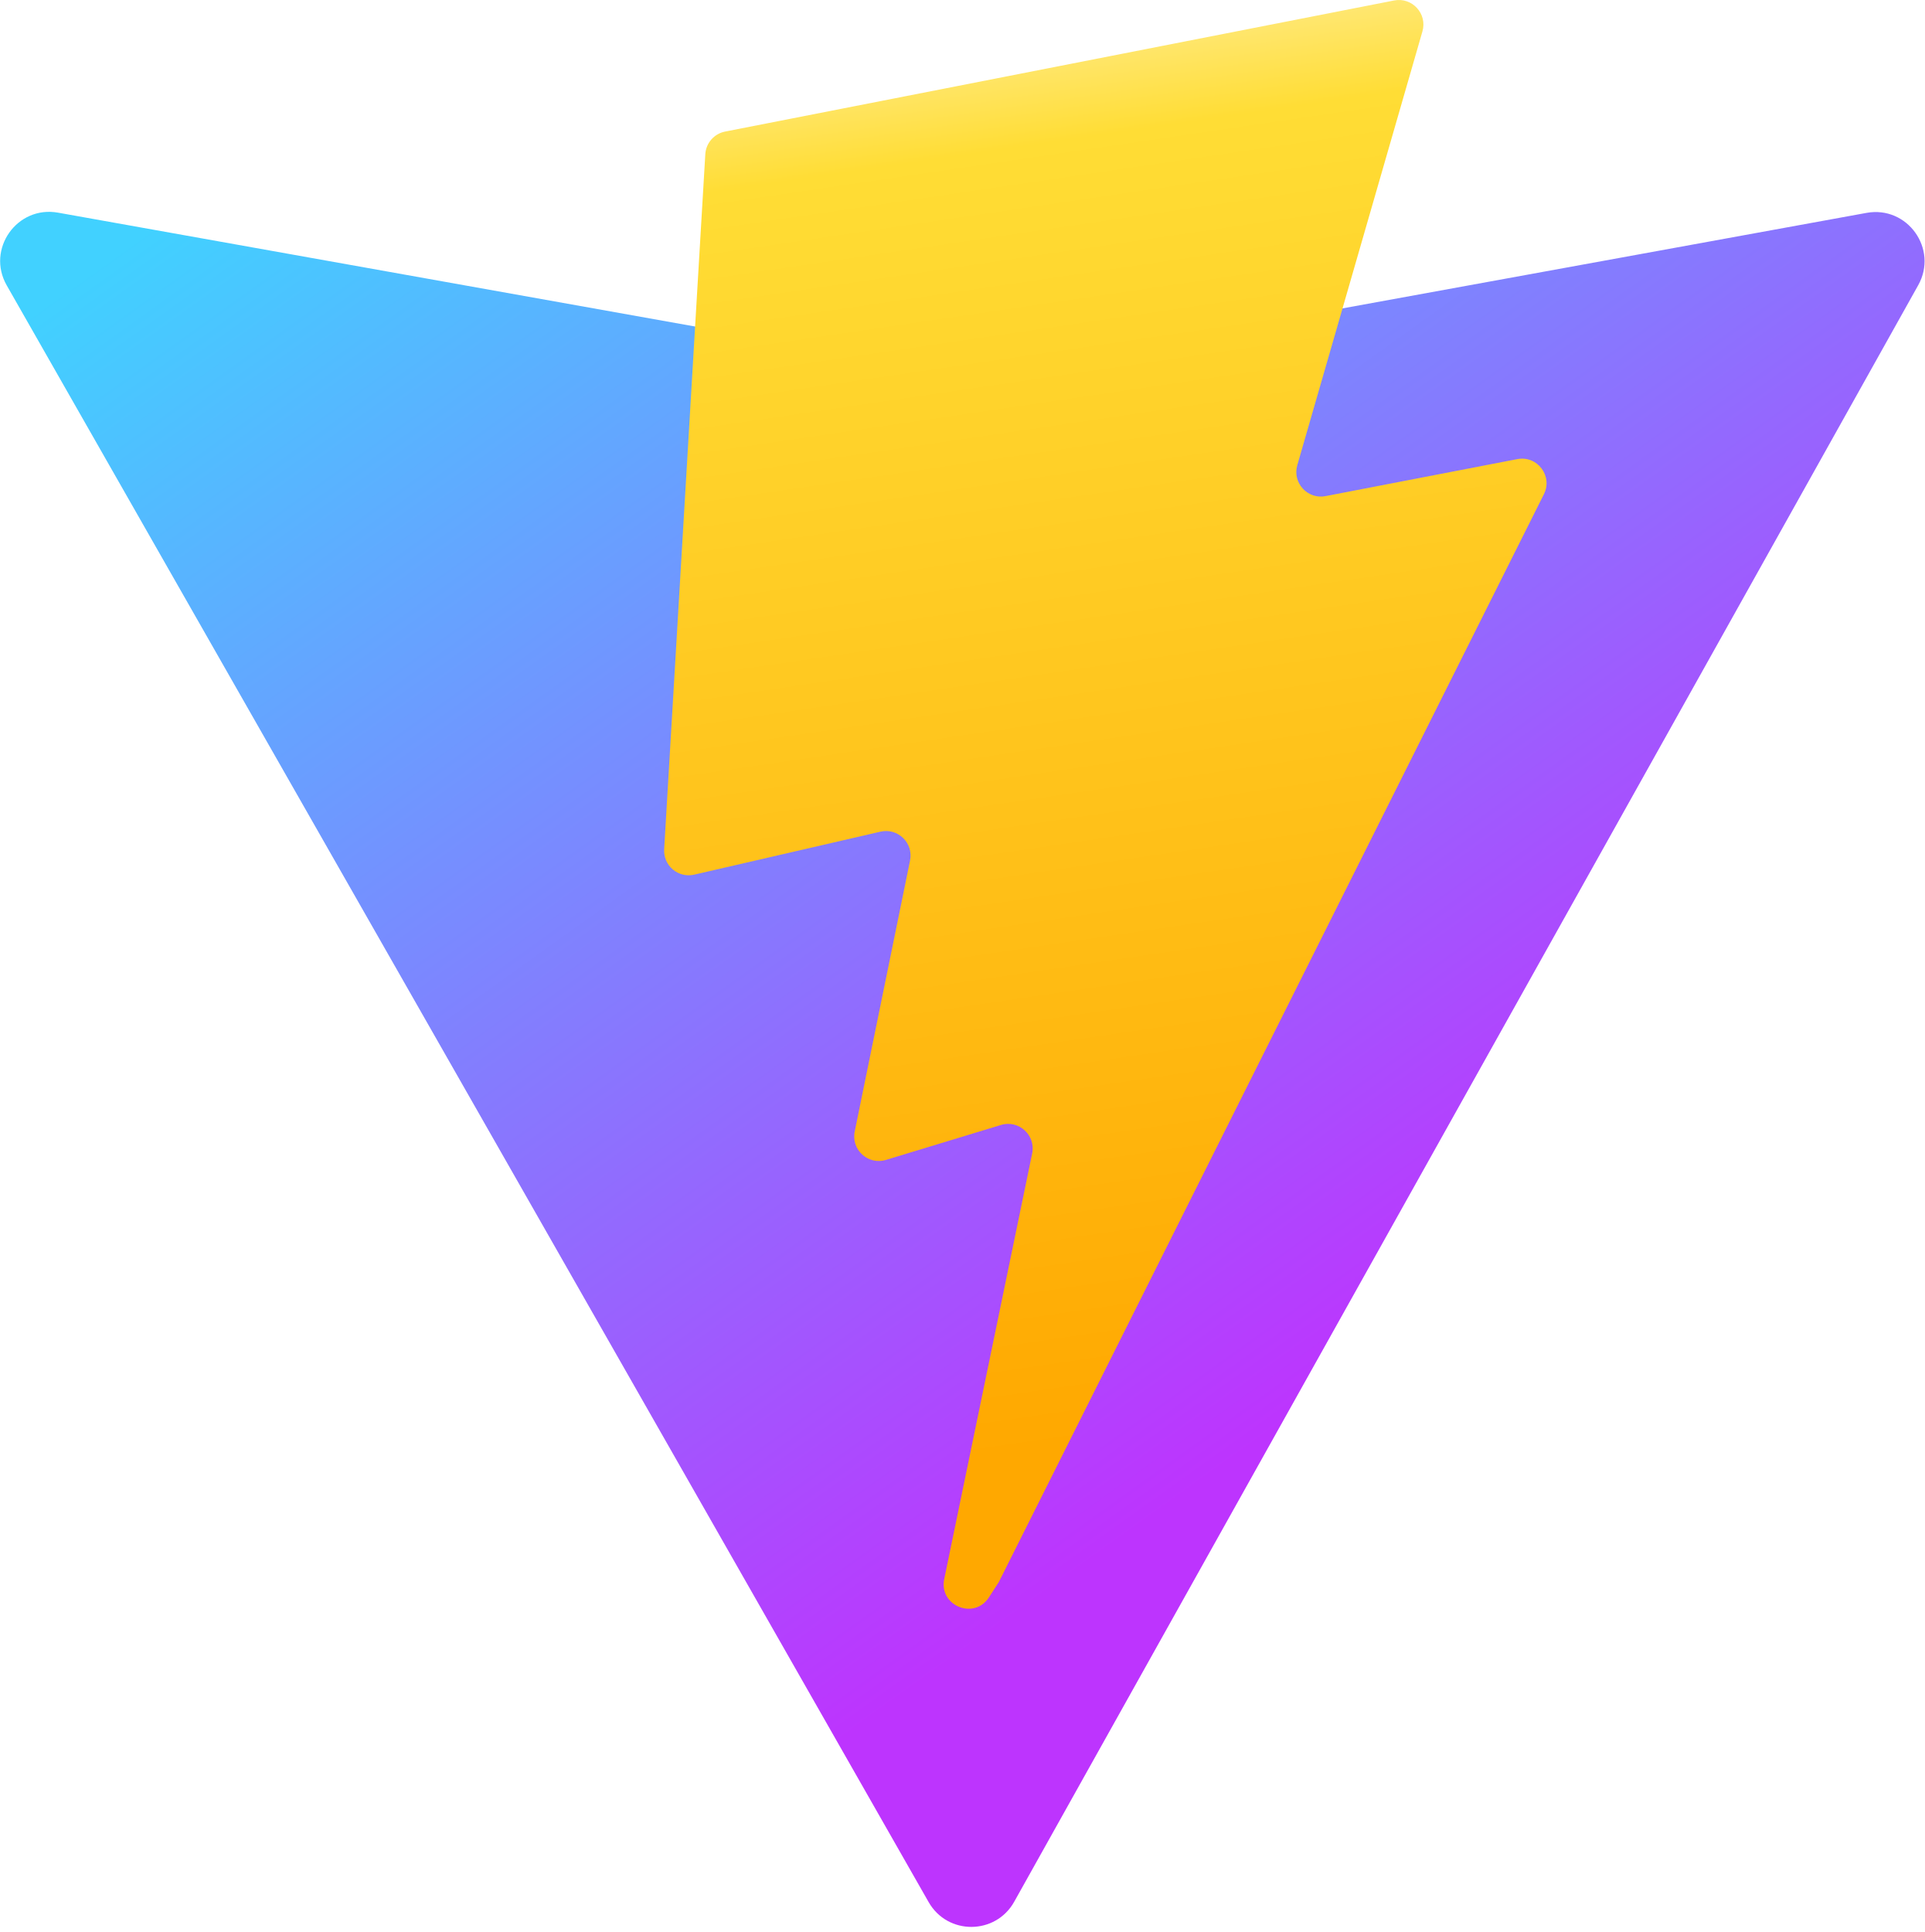
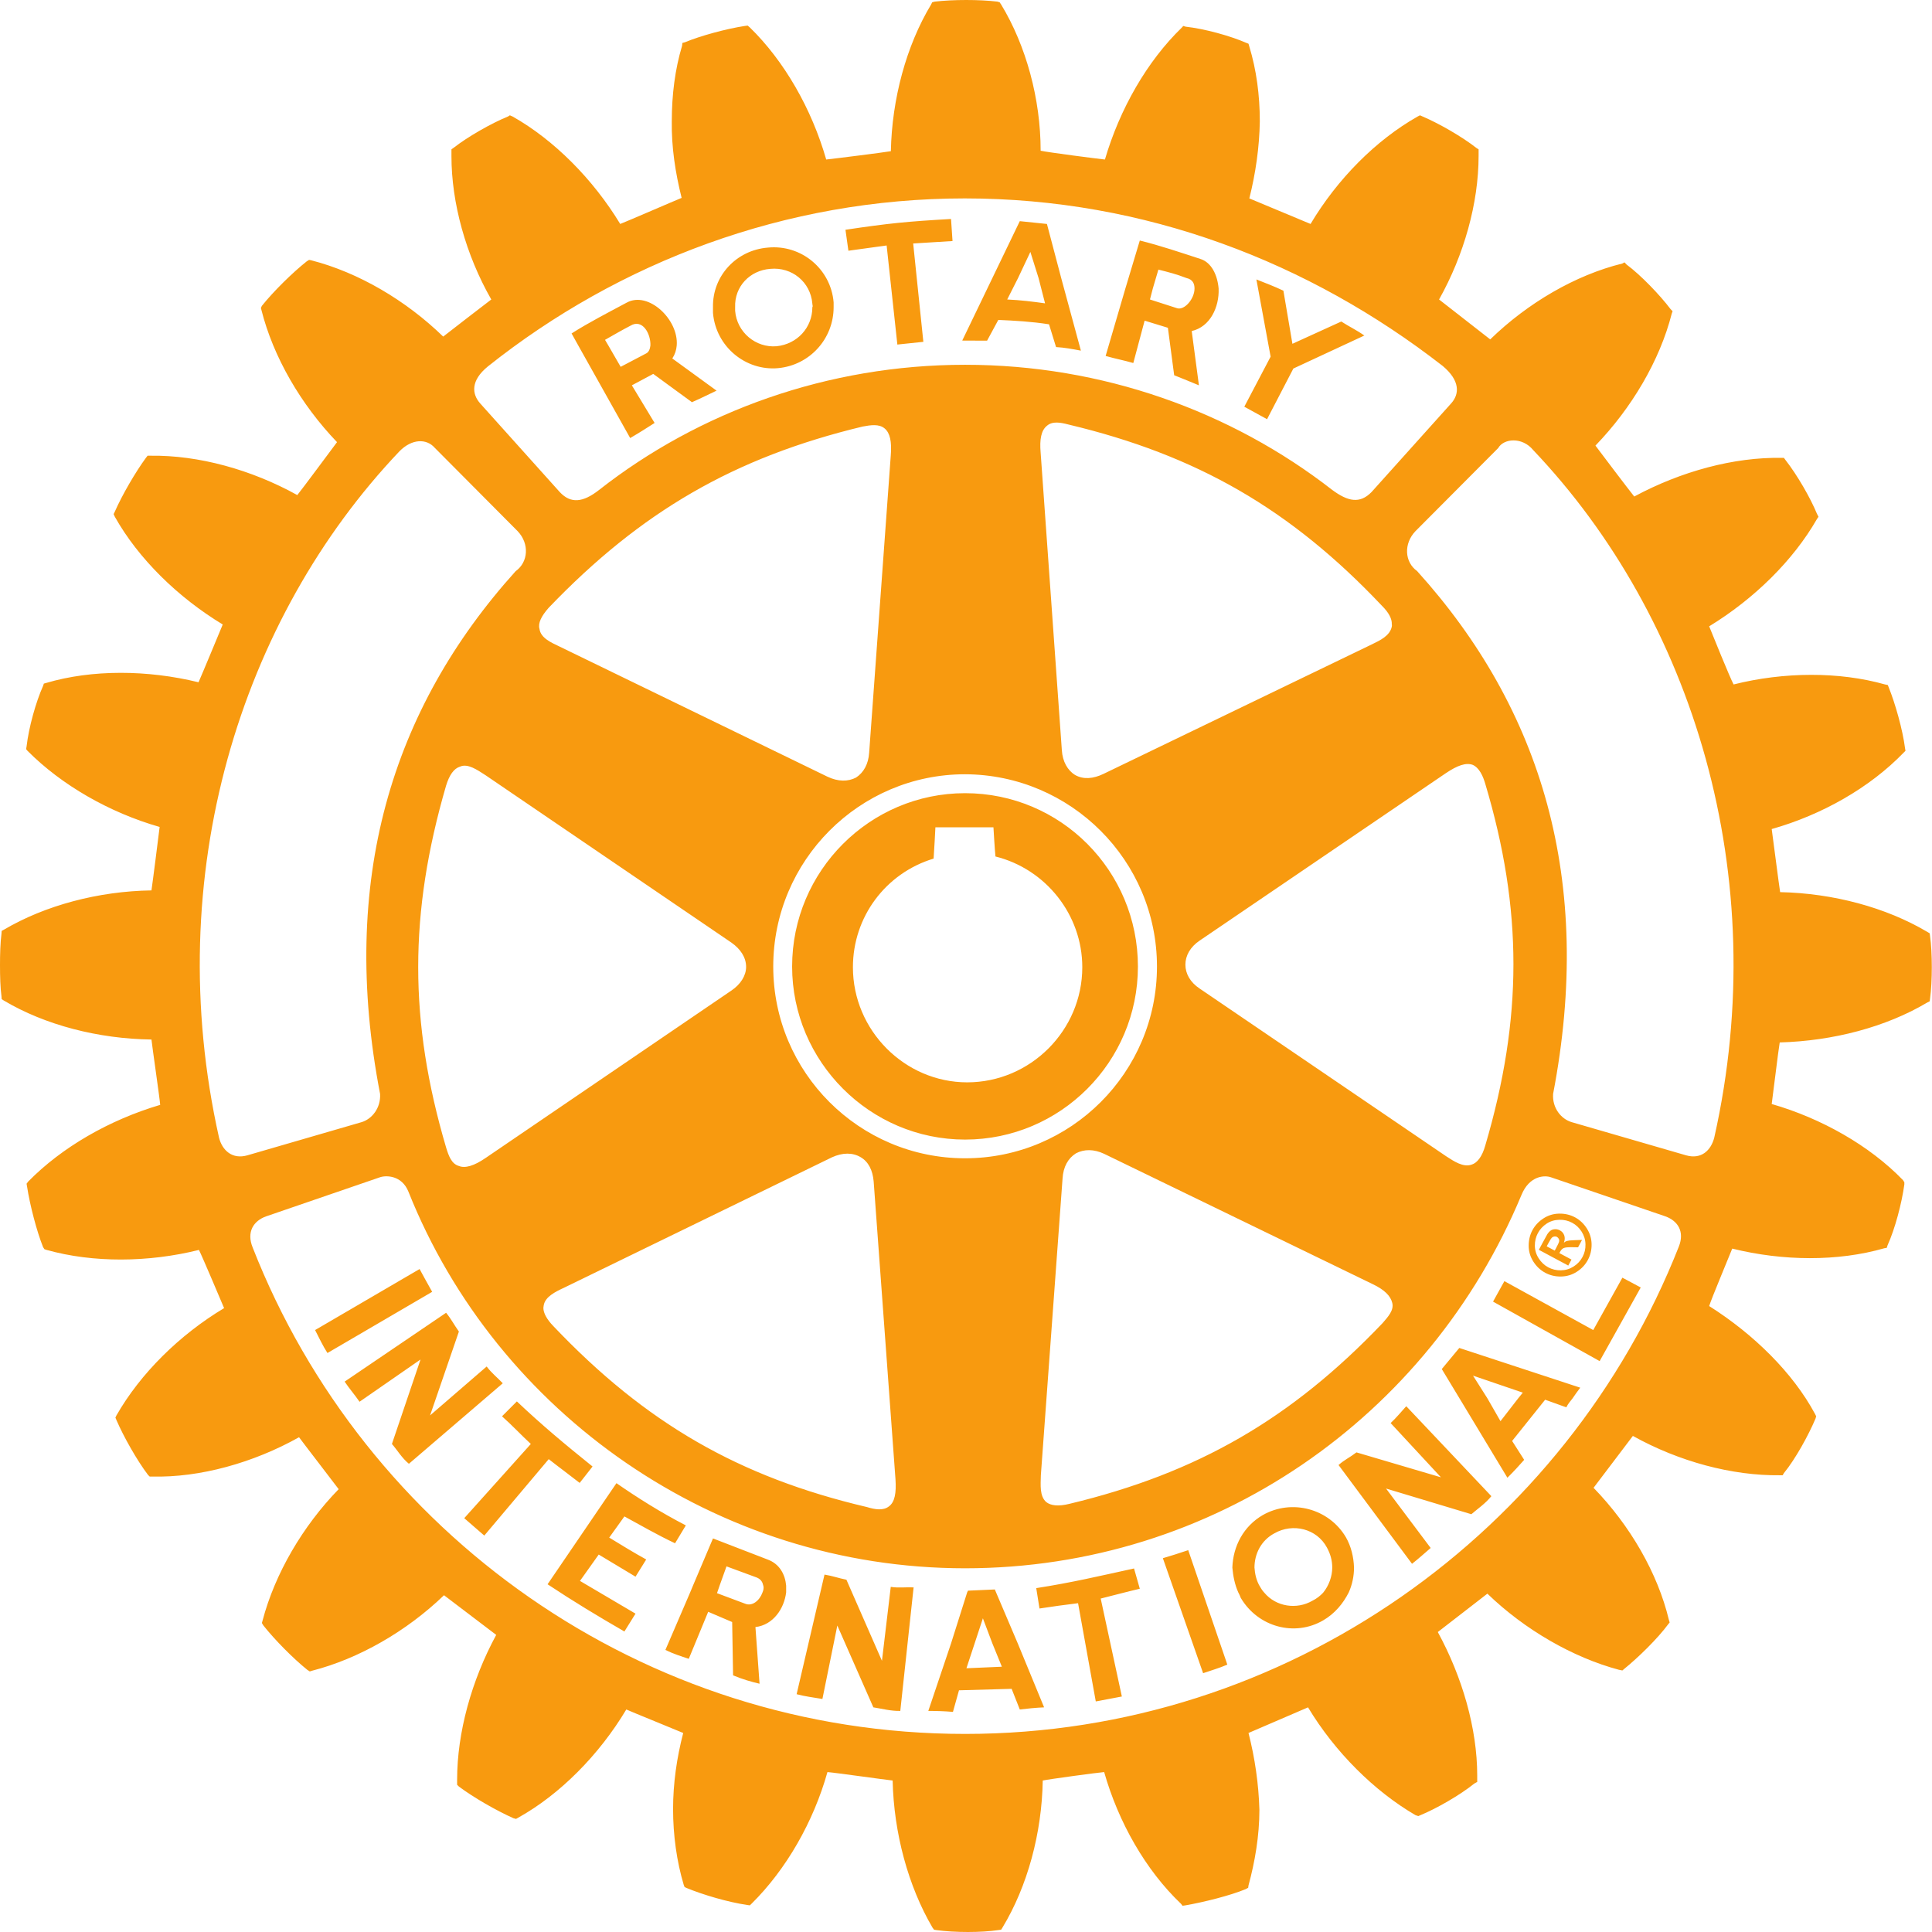
- <svg xmlns="http://www.w3.org/2000/svg" aria-hidden="true" role="img" class="iconify iconify--logos" width="31.88" height="32" preserveAspectRatio="xMidYMid meet" viewBox="0 0 256 257">
-   <defs>
-     <linearGradient id="IconifyId1813088fe1fbc01fb466" x1="-.828%" x2="57.636%" y1="7.652%" y2="78.411%">
-       <stop offset="0%" stop-color="#41D1FF" />
-       <stop offset="100%" stop-color="#BD34FE" />
-     </linearGradient>
-     <linearGradient id="IconifyId1813088fe1fbc01fb467" x1="43.376%" x2="50.316%" y1="2.242%" y2="89.03%">
-       <stop offset="0%" stop-color="#FFEA83" />
-       <stop offset="8.333%" stop-color="#FFDD35" />
-       <stop offset="100%" stop-color="#FFA800" />
-     </linearGradient>
-   </defs>
-   <path fill="url(#IconifyId1813088fe1fbc01fb466)" d="M255.153 37.938L134.897 252.976c-2.483 4.44-8.862 4.466-11.382.048L.875 37.958c-2.746-4.814 1.371-10.646 6.827-9.67l120.385 21.517a6.537 6.537 0 0 0 2.322-.004l117.867-21.483c5.438-.991 9.574 4.796 6.877 9.62Z" />
-   <path fill="url(#IconifyId1813088fe1fbc01fb467)" d="M185.432.063L96.44 17.501a3.268 3.268 0 0 0-2.634 3.014l-5.474 92.456a3.268 3.268 0 0 0 3.997 3.378l24.777-5.718c2.318-.535 4.413 1.507 3.936 3.838l-7.361 36.047c-.495 2.426 1.782 4.5 4.151 3.78l15.304-4.649c2.372-.72 4.652 1.36 4.15 3.788l-11.698 56.621c-.732 3.542 3.979 5.473 5.943 2.437l1.313-2.028l72.516-144.72c1.215-2.423-.88-5.186-3.54-4.672l-25.505 4.922c-2.396.462-4.435-1.77-3.759-4.114l16.646-57.705c.677-2.35-1.37-4.583-3.769-4.113Z" />
+ <svg xmlns="http://www.w3.org/2000/svg" version="1.1" id="svg1" width="335.973" height="336" viewBox="0 0 335.973 336">
+   <defs id="defs1" />
+   <g id="g1">
+     <g id="group-R5">
+       <path id="path2" d="m 789.16,2076.73 4.375,-7.44 16.035,-27.76 33.321,17.5 c 3.144,1.54 4.922,5.43 5.468,10.26 0.684,15.03 -10.214,35.41 -25.976,25.9 -12.305,-6.42 -19.824,-10.87 -33.223,-18.46 z m -34.844,-7.44 -8.781,15.78 c 23.117,14.66 48,27.38 71.926,40.2 28.223,15.56 68.008,-22.15 65.215,-55.98 -0.547,-5.95 -2.188,-11.39 -5.754,-16.86 l 57.707,-41.97 c -10.899,-5.09 -19.141,-9.44 -32.09,-15.07 l -50.488,36.91 -27.891,-14.9 29.668,-49.08 c -11.484,-7.32 -18.457,-11.87 -31.855,-19.69 z m 762.464,-1581.72 52.5,-149.988 c 10.25,3.559 21.19,6.656 31.58,11.18 l -51,149.297 c -13.97,-4.75 -20.37,-6.668 -33.08,-10.489 z m -210,-141.55 -12.35,30.32 -12.4,32.82 -10.8,-32.82 -10.66,-32.328 z m 20.78,30.32 34.32,-83.328 c -11.22,-0.473 -21.7,-1.602 -31.72,-2.774 l -10.63,26.934 -68.67,-1.91 -7.89,-28.16 c -10.98,0.949 -21.23,1.269 -32.13,1.269 l 29.63,87.969 21.09,66.75 1.05,2.129 35.01,1.562 1.77,-4.23 z m 172.4,1753.03 35.55,-11.45 c 9.7,-2.77 22.56,12.44 22.56,25.7 0,6.29 -2.19,11.9 -10.67,13.78 -13.12,5.06 -22.15,7.31 -36.46,10.94 l -7.29,-24.72 z m -21.74,-82.88 c -12.71,3.69 -22.14,5.26 -36.09,9.22 l 25.74,87.91 18.83,62.66 c 27.21,-6.76 53.05,-15.59 78.89,-23.99 14.62,-4.49 22.42,-21.06 23.92,-38.67 0.96,-23.96 -10.93,-49.96 -35.1,-55.4 l 9.4,-70.82 c -11.35,4.68 -19.69,8.2 -32.27,13.15 l -8.2,61.91 -30.35,9.29 z M 995.594,451.738 c -0.946,4.461 -2.723,8.012 -8.192,10.5 l -39.797,14.66 -9.019,-25.16 -3.148,-9.187 -0.262,-0.582 36.23,-13.559 c 9.981,-4.422 19.539,4.43 23.008,14.141 1.18,2.668 2.176,5.98 1.18,9.187 z m 29.816,0 c 0,-3.207 0,-6.519 0,-8.648 -2.47,-21.149 -16.83,-42.649 -40.058,-45.352 l 5.371,-73.898 c -10.782,2.469 -23.008,6.051 -34.532,10.941 L 955,404.301 923.73,417.66 898.398,356.32 c -10.253,3.371 -20.476,6.66 -30.488,11.578 l 32.129,74.653 3.828,9.187 26.113,61.614 71.09,-27.454 c 15.82,-5.636 23.11,-19.718 24.34,-34.16 z m 453.77,22.434 c -46.21,-10.121 -81.76,-18.524 -127.56,-25.641 l 4.24,-26.59 c 16.95,2.668 32.47,4.688 50.31,6.93 l 23.11,-128.133 34.01,6.422 -27.59,127.77 c 17.5,4.332 33.64,8.75 51,12.808 z m 173.5,1499.038 34.31,66.09 92.56,43.04 c -9.71,6.97 -20.23,11.87 -30.04,18.29 l -63.75,-29.06 -11.76,69.26 c -13.36,6.31 -21.32,9.08 -35.23,14.69 l 18.56,-100.73 -34.32,-65.28 z m 347.27,-40.41 c -14.63,17.88 -38.83,15.22 -45.8,2.74 l -107.84,-108.29 c -15.76,-16.43 -14.26,-40.5 2.15,-52.18 162.7,-180.1 230.65,-404.29 177.33,-681.9 -1.23,-18.18 10.25,-32.81 24.47,-36.91 l 149.03,-43.21 c 19.82,-5.64 32.54,6.43 36.77,23.41 76.7,341.77 -28.3,677.77 -236.11,896.34 z m 172.4,-999.39 -149.16,50.93 c -7.79,2.898 -28.16,2.898 -38.83,-23.352 C 1863.91,672.109 1583.5,474.41 1258.78,474.41 c -325.108,0 -610.725,202.238 -725.979,491.09 -8.613,21.738 -29.531,21.738 -37.461,18.84 L 347.004,933.41 c -16.145,-5.808 -25.813,-20.101 -17.375,-40.711 145.75,-371.828 508.066,-634.34 929.151,-634.34 420.97,0 784.92,264.313 931.1,635.911 7.63,19.449 -1.53,33.332 -17.53,39.14 z m -1849.694,79.64 148.762,43.21 c 13.941,4.1 25.426,18.73 24.336,36.91 -53.418,277.13 14.488,501.8 176.914,681.9 16.402,11.68 18.18,35.75 2.461,52.18 L 566.98,1935.98 c -10.527,12.04 -29.636,12.04 -46.003,-4.68 -207.344,-218.21 -312.032,-553.07 -235.235,-895.41 4.238,-16.41 17.227,-28.48 36.914,-22.84 z m 1492.714,692.8 c 0.41,6.64 -3.69,15.01 -12.99,24.17 -119.11,125.98 -241.44,196.46 -409.24,236.38 -9.39,2.44 -20.33,4.65 -27.57,-1.77 -7.52,-6.02 -9.71,-17.64 -8.21,-35.03 l 27.66,-388.2 c 0.92,-14.69 7.52,-26.34 17.32,-32.26 10.8,-6.12 23.66,-4.99 37.05,1.47 l 349.59,168.71 c 11.22,5.44 23.93,11.39 26.39,23.32 0,0.75 0.41,1.7 0,3.21 z m 70.69,-693.86 c 10.36,-6.73 22.43,-14.9 33.36,-11.1 7.39,2.24 13.81,10.39 17.91,25.04 48.95,165.95 48.95,307.7 0,471.65 -3,10.3 -7.79,20.92 -16.4,24.79 -8.75,3.11 -19.69,-0.48 -35.41,-11.11 L 1564.9,1293.23 c -12.44,-8.34 -18.73,-19.73 -18.73,-31.49 0,-11.68 6.29,-23.06 18.73,-31.26 z M 1364.61,560.82 c 5.88,-4.648 15.59,-6.019 30.49,-2.3 166.79,40.031 289.16,110.718 408.38,235.808 7.11,8.242 14.87,16.711 12.54,26.121 -2.15,9.02 -9.81,17.192 -26.08,24.852 L 1440.21,1015 c -13.26,6.26 -26.11,6.26 -36.77,0.68 -10.3,-6.49 -16.55,-17.5 -17.5,-32.84 l -28.3,-387.09 c -0.28,-12.68 -1.78,-27.141 6.97,-34.93 z m -105.83,448.37 c 138.1,0 250.31,112.08 250.31,250.13 0,138.05 -112.21,250.27 -250.31,250.77 -138.04,0 -250.2,-112.72 -250.2,-250.77 0,-138.05 112.16,-250.13 250.2,-250.13 z M 708.758,813.988 c 0,-6.636 4.512,-14.898 12.988,-23.687 120.227,-126.473 242.004,-196.84 409.204,-236.071 10.66,-3.261 21.2,-4.871 28.58,0.95 7.56,5.64 9.71,17.261 8.48,35.55 0,0.579 -28.44,388.141 -28.44,388.141 -1.23,14.688 -6.81,25.899 -17.09,31.819 -10.39,6.11 -23.39,6.11 -37.32,-0.23 L 736.379,840.68 c -12.168,-5.668 -25.363,-12.059 -27.207,-23.489 0,-0.742 -0.414,-2.211 -0.414,-3.203 z m -5.059,885.672 c 1.504,-11.68 14.766,-17.63 26.391,-23.1 l 349.18,-169.61 c 13.87,-6.63 26.8,-6.63 37.32,-1.16 9.84,6.42 16.17,17.6 17.1,32.47 l 28.16,387.33 c 1.55,18.7 -1.1,29.67 -7.79,35.41 -7.38,6.36 -18.32,4.58 -28.85,2.64 -167.339,-40.23 -289.292,-110.96 -409.48,-236.33 -9.707,-10.97 -14.218,-20.19 -12.031,-27.65 z m -70.105,-191 c -11.379,7.38 -23.547,15.83 -33.496,11.41 -8.094,-2.46 -13.977,-10.93 -18.215,-24.7 -48.535,-166.56 -48.535,-307.77 0,-472.14 3.285,-10.69 6.972,-21.36 16.68,-24.058 8,-3.313 19.718,0 35.031,10.558 l 320.449,218.28 c 11.883,7.99 19.141,19.38 19.141,30.8 0,12.41 -7.258,23.31 -19.141,31.68 z m -7.004,484.84 103.5,-115.28 c 14.488,-15.56 30.398,-13.64 51.316,2.73 130.801,102.57 298.554,163.25 477.374,163.25 178.97,0 346.86,-60.43 478.93,-163.25 20.65,-15.24 36.1,-18.29 51.27,-2.73 l 103.54,115.28 c 11.73,12.76 11.73,30.32 -10.69,49.13 -173.65,135.17 -387.88,218.58 -623.45,218.58 -234.2,0 -451.544,-83.41 -622.052,-219.2 -22.316,-18.19 -21.289,-35.75 -9.738,-48.51 z m 1893.16,-735.1 c 0,-14.7 -0.71,-29.47 -2.32,-41.23 l -0.41,-3.18 -3.42,-1.74 c -53.59,-31.89 -122.77,-50.04 -192.22,-51.95 -1.64,-8.79 -9.16,-71.5 -10.46,-80.32 64.73,-18.66 127.49,-54.05 171.24,-99.269 l 1.77,-2.789 v -2.871 c -3.41,-24.692 -12.16,-57.813 -21.87,-79.301 l -1.09,-3.391 -3.19,-0.519 c -60.69,-17.461 -132.19,-16.809 -198.34,-0.442 -3.18,-8.199 -27.61,-66.468 -30.08,-74.949 57.97,-36.64 109.24,-87.027 138.09,-140.789 l 1.5,-3.012 -0.95,-3.136 c -9.03,-21.403 -25.98,-52.364 -41.16,-70.961 l -1.64,-2.801 h -3.82 c -61.94,-0.719 -131.15,17.672 -191.55,51.309 -5.47,-7.219 -45.8,-60.508 -51.27,-67.68 47.58,-49.02 83.65,-111.149 98.3,-172.438 l 0.96,-3.179 -1.81,-2.231 c -13.8,-18.761 -39.2,-43.609 -57.66,-58.519 l -2.19,-1.871 -4.55,0.89 c -59.57,15.891 -122.6,51.949 -171.54,99.289 -7.25,-5.468 -57.29,-44.539 -64.68,-50.07 32,-58.629 51.42,-126.059 51.42,-187.012 0,-1.769 0,-8.468 0,-8.468 l -3.7,-2.079 c -18.45,-14.871 -49.09,-32.609 -70.96,-41.562 l -2.19,-0.93 -3.65,1.199 c -53.64,31.243 -105.04,82.204 -140.18,140.614 -8.47,-3.731 -69.31,-29.762 -77.65,-33.422 8.34,-32.539 13.26,-66.59 14.22,-100.219 0,-33.973 -5.88,-67.949 -14.22,-98.641 l -0.41,-3.051 -3.28,-1.77 C 1604.42,47.43 1570.1,38.922 1546.17,34.75 l -3.72,-0.512 -2.02,2.562 c -46.21,43.961 -81.62,106.469 -100.22,171.789 -8.2,-0.61 -71.23,-9.16 -80.11,-11.008 C 1359,129.09 1340.18,59.641 1307.6,5.809 l -1.78,-2.84 -3.69,-0.48 c -21.88,-3.316 -56.97,-3.316 -80.8,0 l -2.97,0.48 -2.1,2.84 C 1184.69,59.641 1165.82,129.09 1164.32,197.582 c -9.44,0.918 -75.84,10.398 -85.05,11.008 -18.19,-64.91 -53.86,-127.078 -98.848,-171.551 l -2.414,-2.289 -3.742,0.551 c -24.598,3.621 -57.012,13.121 -78.739,22.109 l -2.605,1.27 -1.086,2.769 c -9.16,30.59 -13.914,64.903 -13.914,98.91 0,33.332 4.754,66.692 13.23,99.231 -8.476,3.66 -65.898,26.93 -74.238,30.648 C 781.406,230.852 730.09,179.23 675.945,149.121 l -2.871,-1.609 -3.418,0.918 c -22.422,10.011 -51.953,26.968 -71.093,41.289 l -2.325,2.332 c 0,0 0,5.531 0,6.449 0,61.699 18.801,129.609 50.996,189.031 -7.105,5.52 -60.703,46.239 -68.086,51.731 C 530.066,391.961 467.59,356.32 407.156,340.828 l -3.113,-0.957 -3.313,2.16 c -18.457,14.899 -42.214,38.891 -57.144,57.719 l -2.023,3.281 0.925,3.188 c 16.028,60.922 52.227,123.082 99.258,171.383 -5.398,7.308 -45.937,59.847 -51.68,67.738 -59.753,-33.5 -129.617,-52.828 -191.55,-51.27 h -3.282 l -2.187,2.129 c -14.492,19.172 -31.777,49.789 -41.152,71.5 l -1.368,3.242 1.368,2.879 c 31.21,54.61 82.168,105.032 140.41,139.93 -3.789,8.949 -28.575,67.641 -32.813,75.91 -66.172,-16.469 -138.086,-16.961 -198.613,0 l -2.91,0.918 -1.777,2.742 c -8.203,20.399 -17.188,54.75 -20.879,78.91 l -0.644,3.801 2.148,2.84 c 44.062,44.879 105.918,80.389 172.129,99.999 -0.722,9.28 -10.429,76 -11.386,85.22 -69.141,0.93 -138.633,18.77 -192.637,50.9 l -2.734,1.77 -0.273,3.73 C 0.41,1231.71 0,1246.36 0,1261.24 c 0,14.49 0.41,28.71 1.914,40.84 l 0.273,3.73 2.734,1.46 c 54.004,31.86 123.496,50.31 192.637,51.34 1.406,9.13 9.609,74 10.664,82.75 -65.489,18.76 -127.969,54.62 -172.364,99.33 l -1.816,2.19 0.625,3.48 c 2.832,24.93 12.226,58.28 21.523,78.96 l 0.996,3.01 3.242,0.92 c 59.785,17.64 132.07,17.13 198.515,0.82 3.692,8.1 27.93,66.59 31.582,75.37 -58.652,35.49 -110.117,85.99 -140.742,140.51 l -1.582,3.45 1.582,3.28 c 9.629,21.88 26.895,51.52 40.528,70.11 l 2.187,2.8 h 3.73 c 62.715,0.89 131.895,-18.25 191.543,-51.34 5.575,6.7 46.317,61.73 51.817,69.05 -47.336,49.35 -83.156,111.15 -98.606,172.4 l -0.683,2.63 1.262,2.7 c 15.175,19.01 40.3,43.68 58.652,58.18 l 2.976,1.81 2.735,-0.54 c 61.664,-15.77 123.762,-52.44 172.16,-99.51 7.082,5.61 55.508,42.96 62.723,48.4 -33.36,58.35 -51.954,126.34 -51.954,186.77 0,2.35 0,9.08 0,9.08 l 3.04,2.16 c 18.152,14.19 48.914,31.83 70.859,40.74 l 2.285,1.48 3.66,-1.62 c 54.004,-30.51 104.778,-81.62 140.285,-140.1 8.477,3.22 71.504,30.57 80.106,34.01 -8.192,32.61 -13.348,66.38 -12.84,99.84 0,34.8 4.238,67.91 13.398,98.47 l 0.442,3.79 3.25,0.86 c 20.371,8.52 54.265,17.64 78.066,21.29 l 3.828,0.49 2.774,-2.4 c 44.932,-43.71 80.752,-106.29 99.662,-172.3 9.25,0.93 75.42,9.27 84.32,10.87 1.41,67.99 20,137.4 52.5,191.34 l 1.37,2.84 3.38,0.92 c 23.73,2.8 58.68,2.8 81.66,0 l 3.01,-0.92 1.91,-2.84 c 32.68,-53.94 51.54,-123.35 51.54,-190.73 9.98,-2.21 74.65,-10.55 83.85,-11.48 19.38,66.01 54.92,128.11 100.18,171.99 l 2.05,2.22 3.01,-0.92 c 24.6,-2.73 57.97,-11.85 79.4,-21.23 l 2.63,-1.01 1.09,-3.73 c 9.2,-30.29 13.67,-63.27 13.67,-97.52 -0.54,-33.8 -5.47,-67.85 -13.67,-100.52 8.2,-3.35 71.1,-29.67 79.85,-33.33 34.86,58.48 85.03,109.18 139.58,140.1 l 3.15,1.62 3.28,-1.48 c 21.61,-9.19 51.82,-26.55 70.42,-41.18 l 2.76,-1.72 c 0,0 0,-6.73 0,-8.47 0,-61.97 -19.17,-129.67 -51.57,-187.38 6.97,-5.44 58.93,-46.07 66.72,-52.06 48.91,47.55 111.15,83.92 172.4,98.99 l 2.74,1.5 2.73,-2.87 c 18.46,-13.7 43.34,-39.57 57.39,-58.14 l 2.63,-2.73 -1.12,-3.15 c -15.56,-61.27 -52.5,-123.45 -99.51,-172.12 5.47,-7.49 44.57,-59 50.59,-66.42 60.95,32.78 129.88,51.54 192.36,50.42 h 2.87 l 2.03,-2.76 c 15.2,-19.39 32.56,-49.47 41.04,-70.11 l 2.05,-3.97 -2.05,-3 c -31.03,-54.11 -82.03,-104.18 -140.55,-139.9 3.53,-8.88 27.35,-67.61 31.86,-75.82 65.62,16.52 137.81,16.9 197.53,0 l 3.58,-0.71 1.37,-3.45 c 8.34,-20.78 18.02,-54.53 21.19,-79.34 l 0.52,-3.04 -2.43,-2.43 c -43.89,-45.49 -106.37,-81.08 -172.06,-99.63 1.3,-9.06 9.5,-73.14 11,-82.28 69.18,-1.46 138.09,-19.96 191.68,-51.7 l 3.42,-2.03 0.41,-3.24 c 1.61,-11.7 2.32,-25.88 2.32,-40.98 z m -705.88,-594.572 65.63,-70.75 -110.2,32.512 c -9.16,-6.969 -15.32,-9.399 -23.38,-16.481 l 95.84,-128.847 c 8.2,6.347 16.68,14.109 24.33,20.648 l -58.2,77.512 111.26,-33.492 c 7.66,6.621 18.59,14.109 26.11,23.539 l -111.02,117.34 c -5.88,-6.43 -12.72,-14.868 -20.37,-21.981 z M 1737.71,475.34 c 0,9.492 -2.46,17.969 -6.97,26.172 -13.12,24.468 -44.29,32.367 -68.63,18.429 -17.09,-9.191 -25.84,-26.632 -25.84,-44.601 0.55,-8.199 2.5,-17.399 7.38,-25.16 1.37,-2.442 3.01,-4.961 5.47,-7.629 15.22,-18.219 42.11,-22.461 62.79,-10.422 5.71,2.801 10.22,6.492 13.91,10.422 7.56,9.187 11.89,21.5 11.89,32.789 z m 17.86,39.469 c 6.76,-11.821 10.04,-25.5 10.55,-39.469 0,-10.91 -2.29,-22.09 -6.8,-32.25 -7.39,-14.68 -18.32,-27.852 -33.5,-36.641 -37.08,-21.629 -85,-8.711 -107.46,29.403 -0.82,2.179 -1.78,4.589 -3.28,7.238 -4.54,10.16 -6.7,21.34 -7.66,32.25 0.96,28.058 14.63,53.961 39.76,68.519 37.62,21.332 86.2,8.59 108.39,-29.05 z m 165.77,210.863 18.73,-29.57 17.09,-29.801 23.1,29.801 6.02,7.418 z m -17.91,36.117 157.77,-51.809 c -3.72,-4.679 -6.67,-9.16 -9.98,-13.878 -2.73,-3.551 -6.02,-7.153 -8.2,-11.762 l -27.62,9.941 -43.07,-53.793 15.73,-24.636 c -6.43,-7.321 -13.68,-15.25 -21.88,-23.34 l -62.51,103.59 -23.08,38.179 z m 174.72,23.352 -115.9,63.808 -14.8,-26.699 139.04,-77.609 53.6,96.039 -23.93,12.781 z m -916.3,-334.961 -11.48,-96.461 -46.35,105.793 c -10.88,2.117 -17.63,4.918 -28.58,6.668 l -36.36,-156.008 c 11.2,-3.012 22,-4.211 33.63,-6.223 l 19.46,95.801 46.99,-106.738 c 10.66,-1.602 22.69,-4.961 35.14,-4.641 l 17.36,161.129 c -9.12,0.512 -19.96,-0.969 -29.81,0.68 z m -5.37,1749.64 13.99,-129.24 33.9,3.56 -13.27,128.28 51.32,3.17 -1.95,28.79 c -57.29,-3.28 -80.94,-5.6 -137.69,-14.08 l 3.83,-27.34 z m 157.27,-70.45 c 17.23,-0.82 33.22,-2.73 49.36,-5.03 l -8.48,33.06 -10.67,34.01 -16.03,-34.01 z m -26.25,-53.73 c -13.26,0.14 -19.41,0.14 -32.41,0.14 l 39.34,81.62 35.73,74.14 35.41,-3.66 18.59,-70.48 25.7,-94.75 c -11.89,2.22 -21.19,4 -32.4,4.65 l -9.16,29.7 c -23.38,3.63 -44.54,4.75 -66.17,5.71 z m -328.633,39.04 c 2.149,-28.1 27.031,-48.61 54.103,-46.29 26.66,2.74 46.62,24.07 46.62,50.9 0.96,1.33 0,2.87 0,4.64 -2.34,28.25 -26.67,48.07 -54.84,45.39 -26.742,-1.97 -46.879,-23.16 -45.883,-50.03 0,-1.37 0,-3.15 0,-4.61 z m -28.887,-2.81 c 0,2.81 0,4.82 0,7.42 -0.82,40.84 30.489,74.49 71.63,77.77 43.48,4.24 82.08,-27.74 85.73,-71.45 0,-2.22 0,-4.58 0,-6.32 0,-40.78 -30.76,-75.64 -72.59,-79.5 -42.25,-3.73 -81.078,28.09 -84.77,72.08 z m 331.58,-1003.62 c 82.4,0 150.12,67.67 150.12,150.15 0,68.49 -47.62,128.07 -113.24,144.44 -0.82,6.74 -2.64,38.05 -2.64,38.05 h -75.71 c 0,0 -1.73,-34.02 -2.33,-40.79 -62.88,-19.07 -105.26,-76.38 -105.26,-141.7 0,-82.48 67.67,-150.15 149.06,-150.15 z m -2.78,-74.66 c -124.13,0 -225.58,101.87 -225.58,225.73 0,124.76 101.45,226.1 225.58,226.1 124.97,0 225.46,-101.34 225.46,-226.1 0,-124.41 -101.04,-225.73 -225.46,-225.73 z M 814.441,542.059 c 21.477,-11.7 42.532,-23.899 66.047,-35.039 l 14.082,23.339 c -32.539,16.813 -63.136,36.063 -90.507,55.071 L 714.227,453.559 C 748.27,431 779.441,412.16 814.441,391.961 l 14.493,23.277 -72.45,42.703 24.461,34.379 47.989,-28.851 13.957,22.429 c -15.411,8.473 -31.457,18.25 -48.262,28.543 z M 634.797,737.621 560.965,673.82 598.563,783.191 c -6.668,9.368 -9.708,15.899 -16.68,24.508 L 449.543,717.91 c 5.879,-8.89 13.125,-17.09 19.41,-26.281 l 79.57,55.121 -37.324,-110.191 c 6.496,-7.278 12.989,-18.43 22.149,-25.84 l 122.433,105 c -6.769,7.25 -14.972,13.703 -20.984,21.902 z m -87.5,127.117 -136.313,-79.597 c 4.922,-9.539 10.149,-20.75 16.133,-29.942 l 136.582,79.813 c -6.668,12.027 -10.39,18.449 -16.402,29.726 z M 715.73,616.762 631.68,517.07 l -26.145,22.692 86.848,96.797 c -13.703,12.742 -24.231,24.23 -37.598,36.089 l 19.387,19.422 c 33.082,-31.281 62.207,-55.511 98.719,-84.91 l -16.789,-21.39 c -13.301,10.429 -26.973,20.441 -40.372,30.992" style="fill:#f89a0f;fill-opacity:1;fill-rule:nonzero;stroke:none" transform="matrix(0.1333333,0,0,-0.1333333,0,336)" />
+       <path id="path3" d="m 1998.78,915.332 c 3.33,6.219 8.1,11.297 14.3,15.379 6.09,4.008 12.94,6.129 20.51,6.301 7.48,0.136 14.48,-1.461 20.76,-4.84 6.32,-3.371 11.4,-8.25 15.42,-14.481 4,-6.242 6.1,-13.113 6.23,-20.5 0.12,-7.441 -1.5,-14.269 -4.88,-20.621 -3.36,-6.23 -8.14,-11.422 -14.43,-15.398 -6.23,-4.024 -13.15,-6.07 -20.52,-6.192 -7.42,-0.121 -14.28,1.461 -20.58,4.84 -6.3,3.371 -11.56,8.282 -15.54,14.59 -4.07,6.41 -6.09,13.211 -6.12,20.578 -0.02,7.344 1.55,14.203 4.85,20.344 m 7.17,-3.723 c -2.67,-4.98 -3.99,-10.418 -3.96,-16.308 0.01,-5.891 1.68,-11.43 4.96,-16.539 3.22,-5.09 7.39,-9.063 12.47,-11.782 5.09,-2.73 10.62,-4.039 16.58,-3.929 5.95,0.109 11.47,1.75 16.49,4.961 5.1,3.207 8.94,7.359 11.64,12.418 2.75,5.09 4.03,10.55 3.89,16.539 -0.12,5.992 -1.84,11.472 -5,16.492 -3.21,5.078 -7.35,8.937 -12.43,11.66 -5.09,2.75 -10.69,4.008 -16.73,3.848 -6.08,-0.129 -11.61,-1.77 -16.51,-5 -4.92,-3.25 -8.74,-7.399 -11.4,-12.36 m 39.62,-42.359 -38.38,20.559 4.18,7.82 c 3.92,7.312 6.14,11.351 6.68,12.223 1.54,2.488 3.28,4.207 4.79,5.218 1.54,1.032 3.37,1.551 5.55,1.621 2.2,0.09 4.29,-0.441 6.27,-1.519 2.79,-1.481 4.66,-3.703 5.65,-6.524 1.03,-2.898 0.82,-6.078 -0.44,-9.578 1.07,0.961 2.05,1.59 2.91,1.91 0.88,0.348 2.32,0.649 4.39,1 0.48,0.09 2.55,0.219 6.13,0.372 l 10.21,0.378 -5.17,-9.671 -7.98,0.16 c -5.36,0.051 -8.93,-0.321 -10.79,-1.149 -1.81,-0.789 -3.34,-2.359 -4.51,-4.55 l -1.09,-2.008 15.79,-8.442 z m -17.65,19.512 1.68,3.148 c 2.42,4.5 3.75,7.41 4,8.66 0.29,1.27 0.15,2.461 -0.43,3.578 -0.55,1.051 -1.36,1.942 -2.41,2.5 -1.1,0.602 -2.24,0.731 -3.33,0.571 -1.17,-0.168 -2.3,-0.68 -3.28,-1.629 -0.96,-0.91 -2.62,-3.629 -5.01,-8.078 l -1.68,-3.141 10.46,-5.609" style="fill:#f89a0f;fill-opacity:1;fill-rule:nonzero;stroke:none" transform="matrix(0.1333333,0,0,-0.1333333,0,336)" />
+     </g>
+   </g>
</svg>
